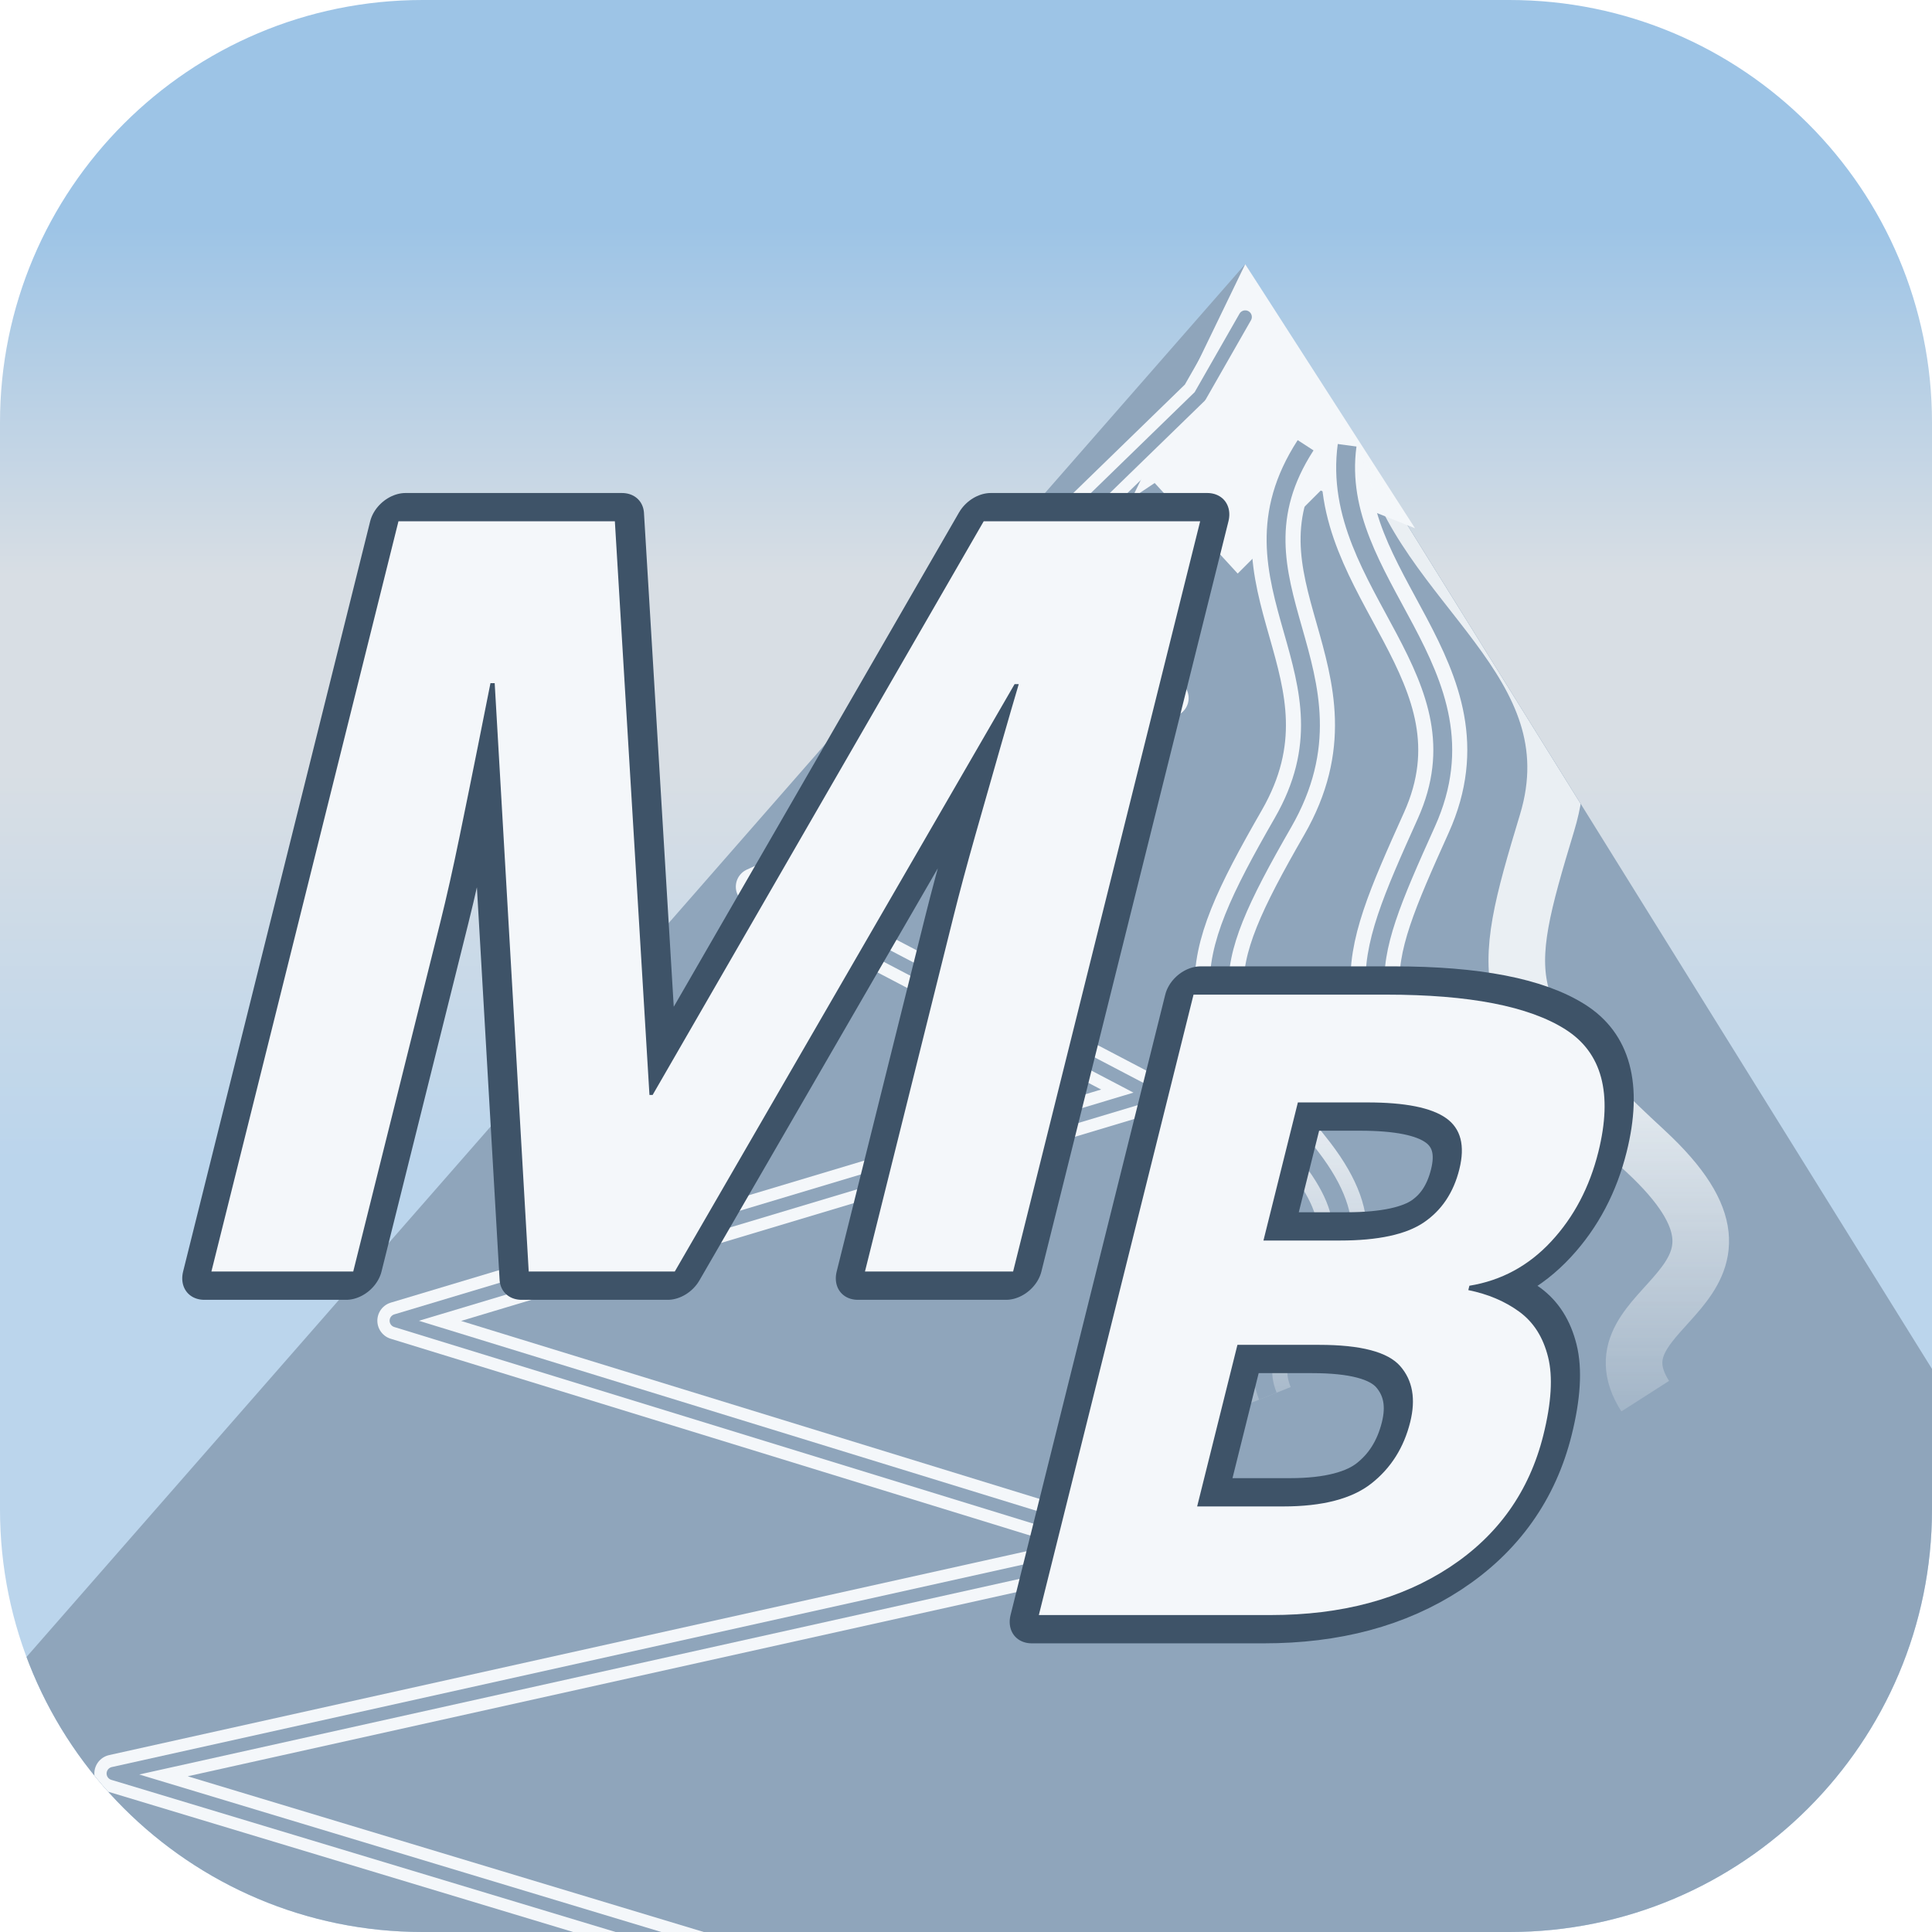
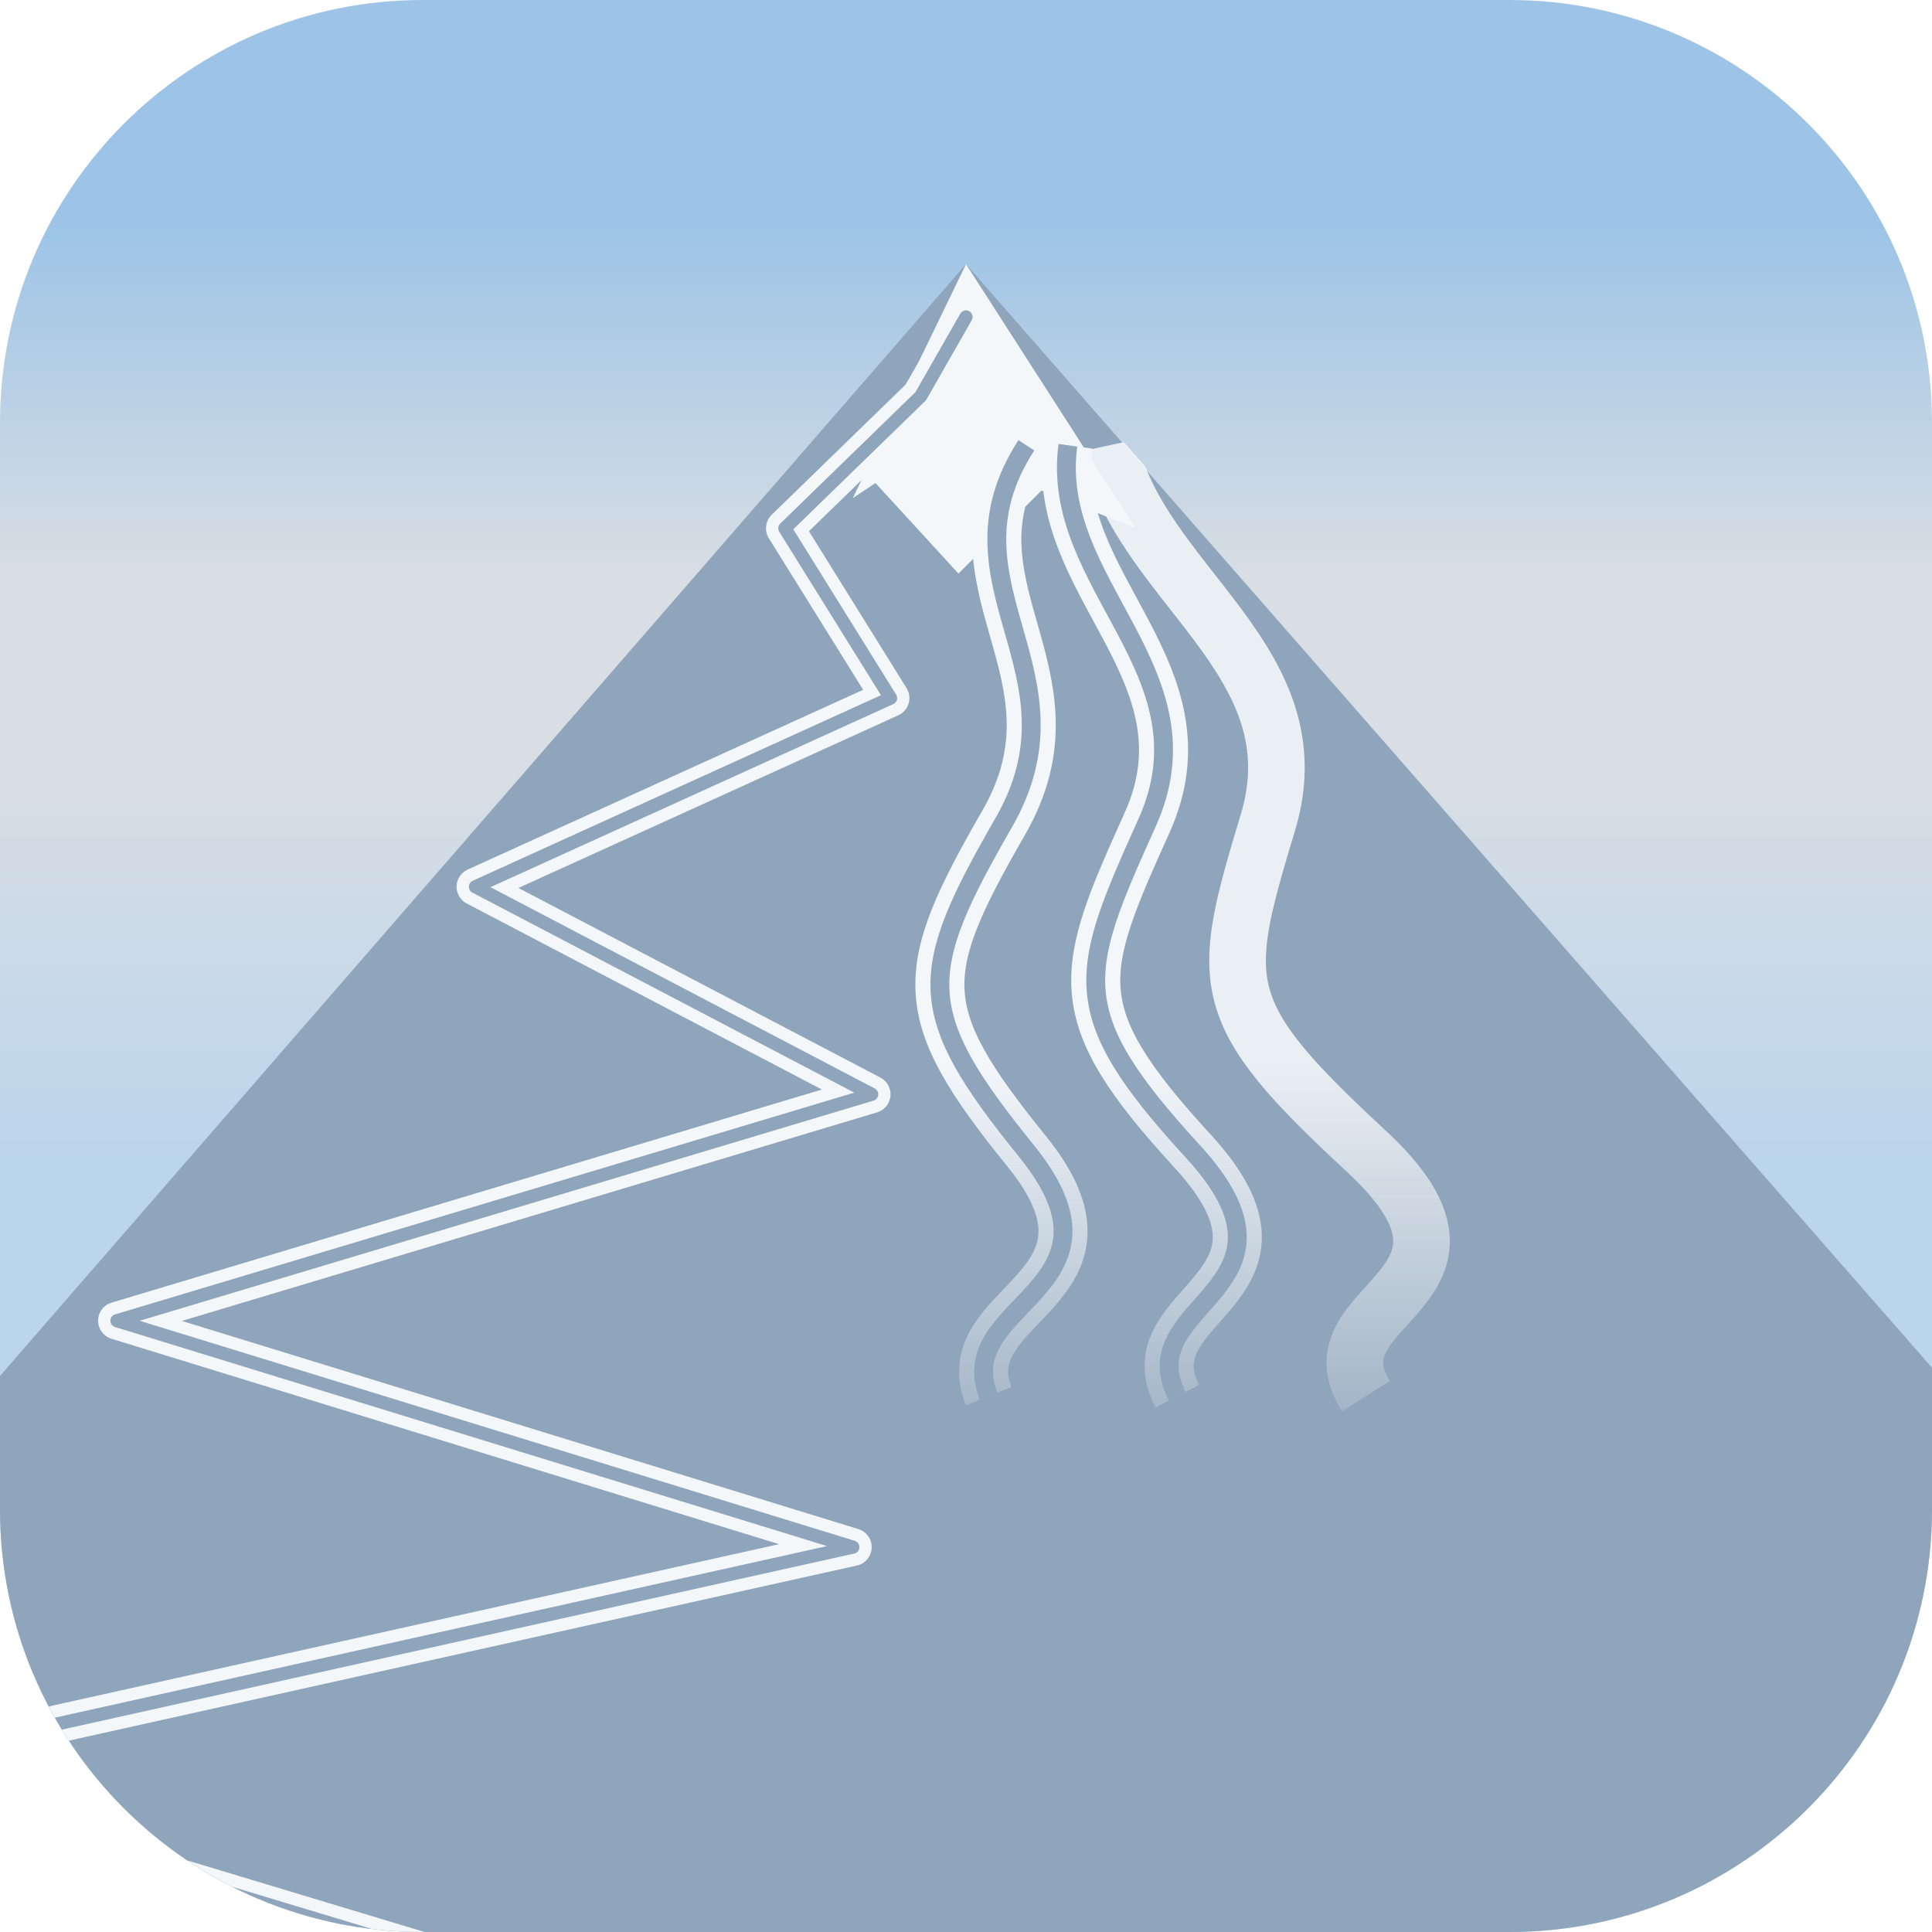
<svg xmlns="http://www.w3.org/2000/svg" viewBox="0 0 512 512">
  <defs>
    <linearGradient id="g" x1="0" y1="0" x2="0" y2="1">
      <stop offset="0" stop-color="#9DC4E6" />
      <stop offset=".12" stop-color="#9DC4E6" />
      <stop offset=".3" stop-color="#D8DEE4" />
      <stop offset=".4" stop-color="#D8DEE4" />
      <stop offset=".6" stop-color="#BBD5EC" />
    </linearGradient>
    <clipPath id="c">
      <rect width="512" height="512" rx="112" />
    </clipPath>
    <clipPath id="mont">
-       <path d="M330 70 L560 440 L200 440 Z" />
+       <path d="M330 70 L800 600 L200 600 Z" />
    </clipPath>
    <path id="t1" d="M346 118 C322 155 363 178 340 218 S316 268 346 305 S326 345 336 370" />
    <path id="t2" d="M357 118 C352 155 396 178 378 218 S356 268 390 305 S373 345 386 370" />
    <path id="t3" d="M368 118 C376 155 423 175 410 218 S396 268 436 305 S420 345 436 370" />
    <linearGradient id="fg" x1="0" y1="0" x2="0" y2="512" gradientUnits="userSpaceOnUse">
      <stop offset=".55" stop-color="#fff" />
      <stop offset=".78" stop-color="#fff" stop-opacity="0" />
    </linearGradient>
    <mask id="fade">
      <rect width="512" height="512" fill="url(#fg)" />
    </mask>
    <path id="montee" d="M262 540 L30 470 L300 410 L105 350 L305 290 L200 235 L310 185 L282 140 L318 105 L330 84" />
    <clipPath id="flanc">
-       <path d="M-20 540 L-20 470 L330 70 L560 440 L560 540 Z" />
+       <path d="M-200 800 L-200 680 L330 70 L969 800 Z" />
    </clipPath>
  </defs>
  <g clip-path="url(#c)">
    <rect width="512" height="512" fill="url(#g)" />
-     <path d="M-20 540 L-20 470 L330 70 L560 440 L560 540 Z" fill="#8FA5BB" />
-     <path d="M330 70 L375 140 L350 130 L328 152 L306 128 L300 132 Z" fill="#F4F7FA" />
-     <g fill="none" stroke-linecap="butt" clip-path="url(#mont)" mask="url(#fade)">
-       <use href="#t1" stroke="#F4F7FA" stroke-width="13" />
-       <use href="#t1" stroke="#8FA5BB" stroke-width="5" />
-       <use href="#t2" stroke="#F4F7FA" stroke-width="13" />
-       <use href="#t2" stroke="#8FA5BB" stroke-width="5" />
-       <use href="#t3" stroke="#F4F7FA" stroke-width="15" opacity=".9" />
-     </g>
-     <g fill="none" stroke-linejoin="round" stroke-linecap="round" clip-path="url(#flanc)">
-       <use href="#montee" stroke="#F4F7FA" stroke-width="10" />
-       <use href="#montee" stroke="#8FA5BB" stroke-width="3.5" />
-     </g>
-     <g id="lettres" transform="translate(256 262) scale(1.071) translate(-186.6 -320.0)">
-       <g font-family="Montserrat, Arial Black, sans-serif" font-weight="900" transform="translate(0 55) skewX(-14)">
-         <text x="60" y="335" font-size="260" fill="#F4F7FA" stroke="#3E5368" stroke-width="14" stroke-linejoin="round" paint-order="stroke">M</text>
-         <text x="290" y="420" font-size="215" fill="#F4F7FA" stroke="#3E5368" stroke-width="14" stroke-linejoin="round" paint-order="stroke">B</text>
+     <g transform="translate(-74 0)">
+       <path d="M-200 800 L-200 680 L330 70 L969 800 Z" fill="#8FA5BB" />
+       <path d="M330 70 L375 140 L350 130 L328 152 L306 128 L300 132 Z" fill="#F4F7FA" />
+       <g fill="none" stroke-linecap="butt" clip-path="url(#mont)" mask="url(#fade)">
+         <use href="#t1" stroke="#F4F7FA" stroke-width="13" />
+         <use href="#t1" stroke="#8FA5BB" stroke-width="5" />
+         <use href="#t2" stroke="#F4F7FA" stroke-width="13" />
+         <use href="#t2" stroke="#8FA5BB" stroke-width="5" />
+         <use href="#t3" stroke="#F4F7FA" stroke-width="15" opacity=".9" />
+       </g>
+       <g fill="none" stroke-linejoin="round" stroke-linecap="round" clip-path="url(#flanc)">
+         <use href="#montee" stroke="#F4F7FA" stroke-width="10" />
+         <use href="#montee" stroke="#8FA5BB" stroke-width="3.5" />
      </g>
    </g>
  </g>
</svg>
